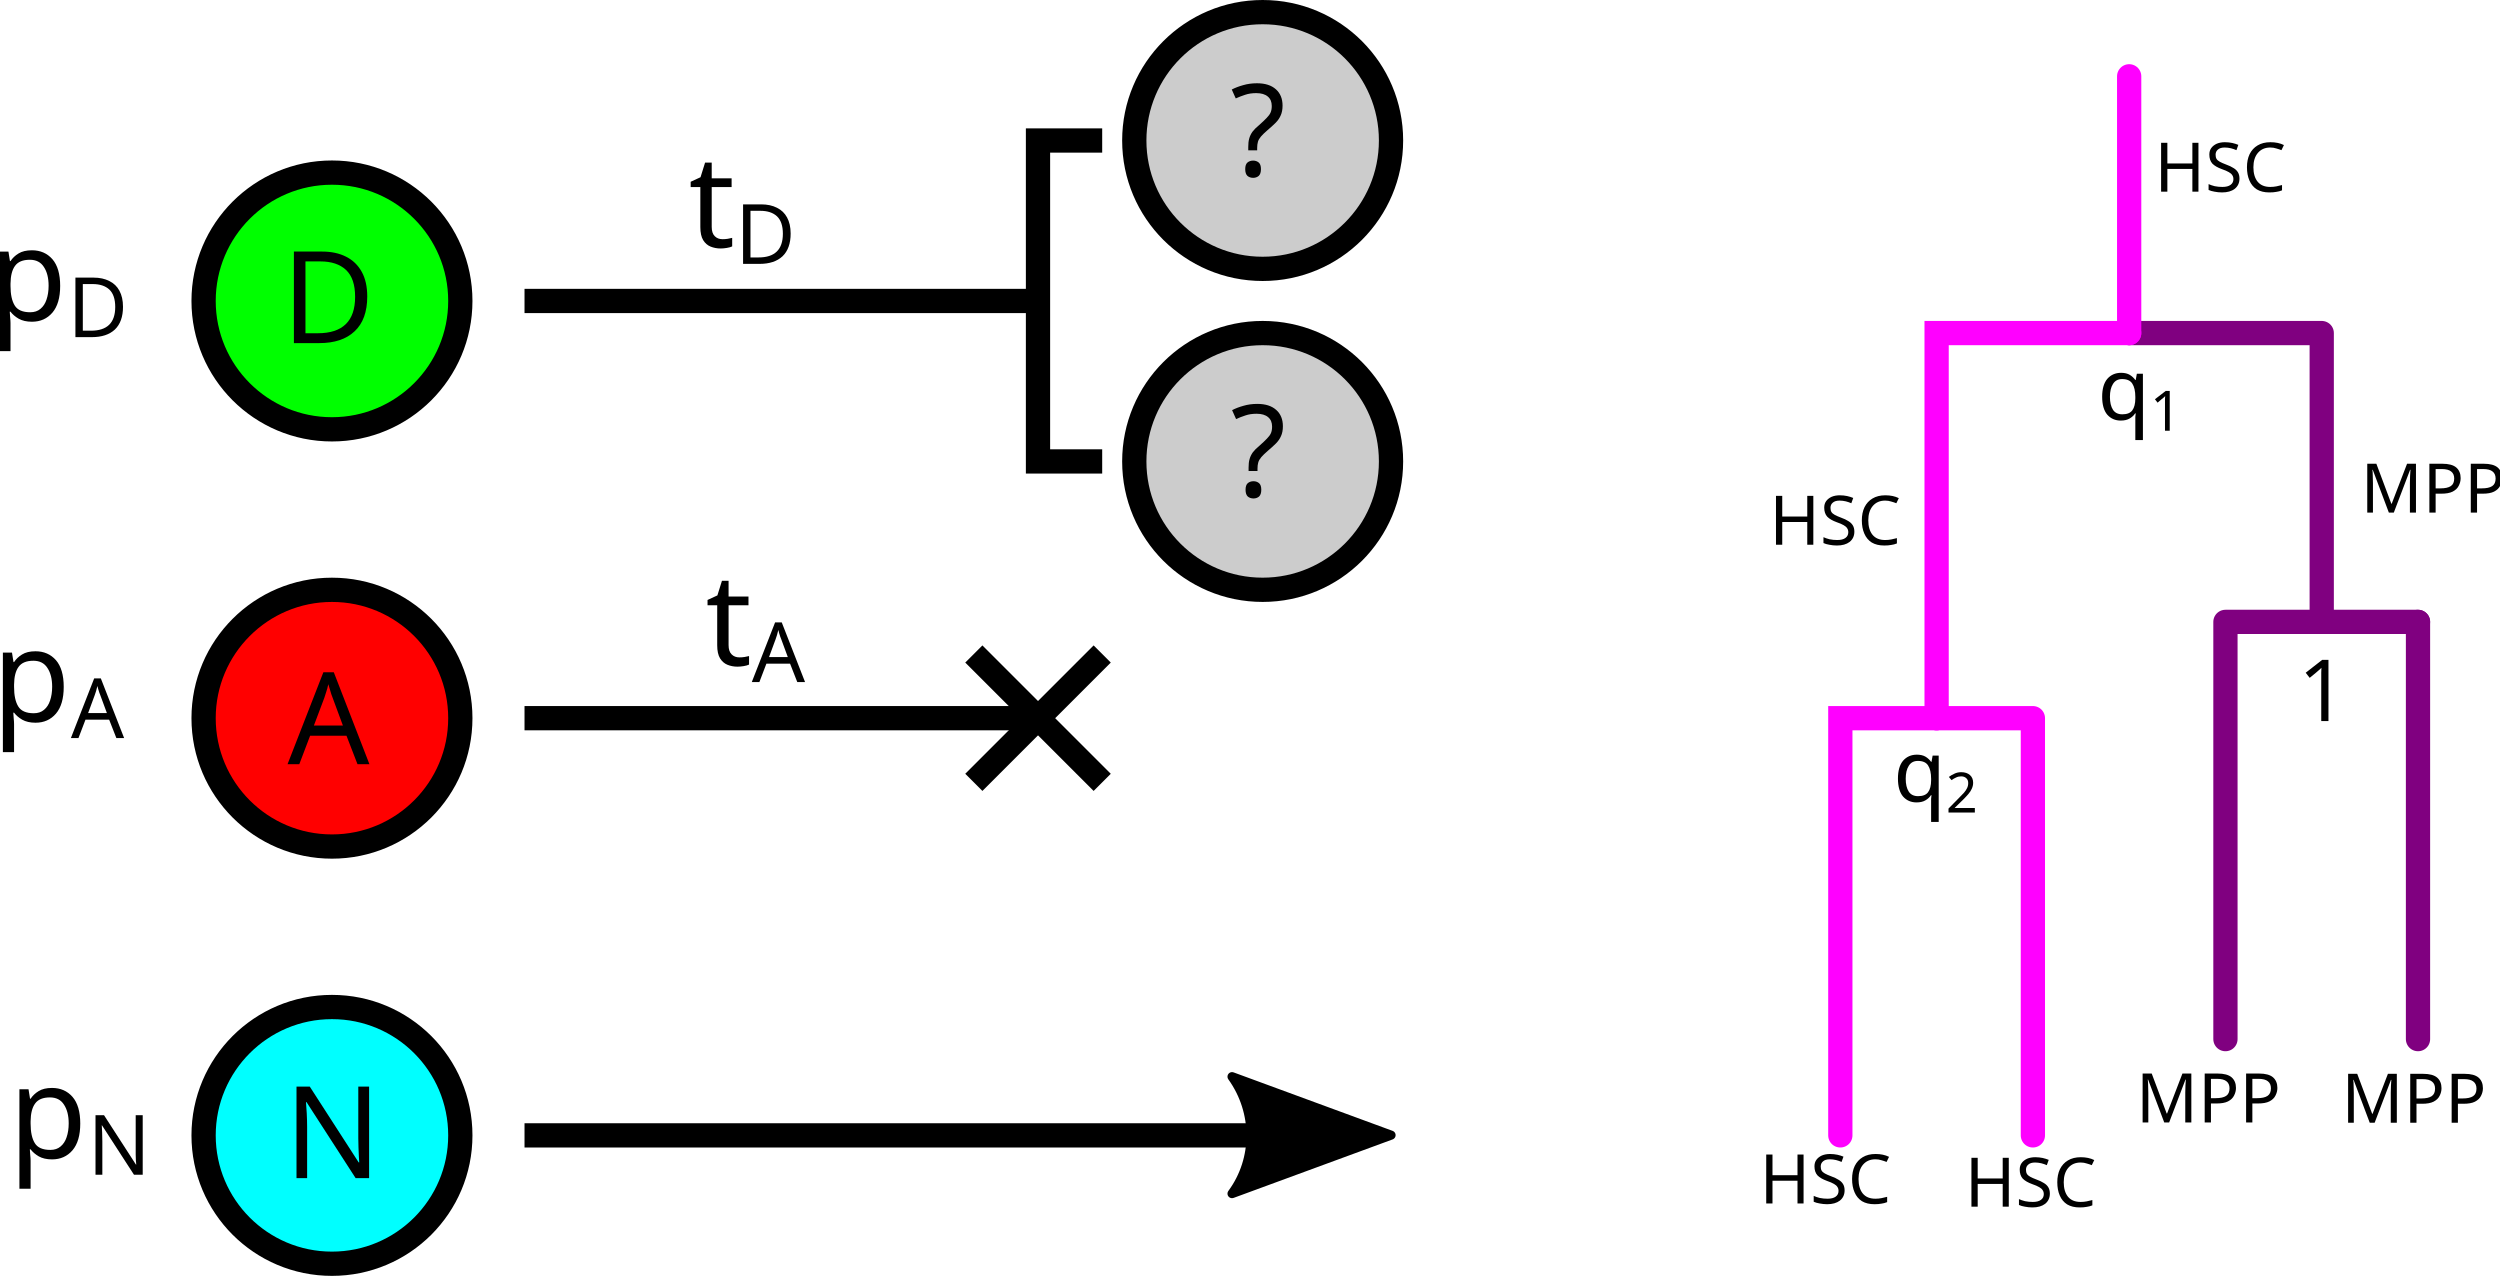
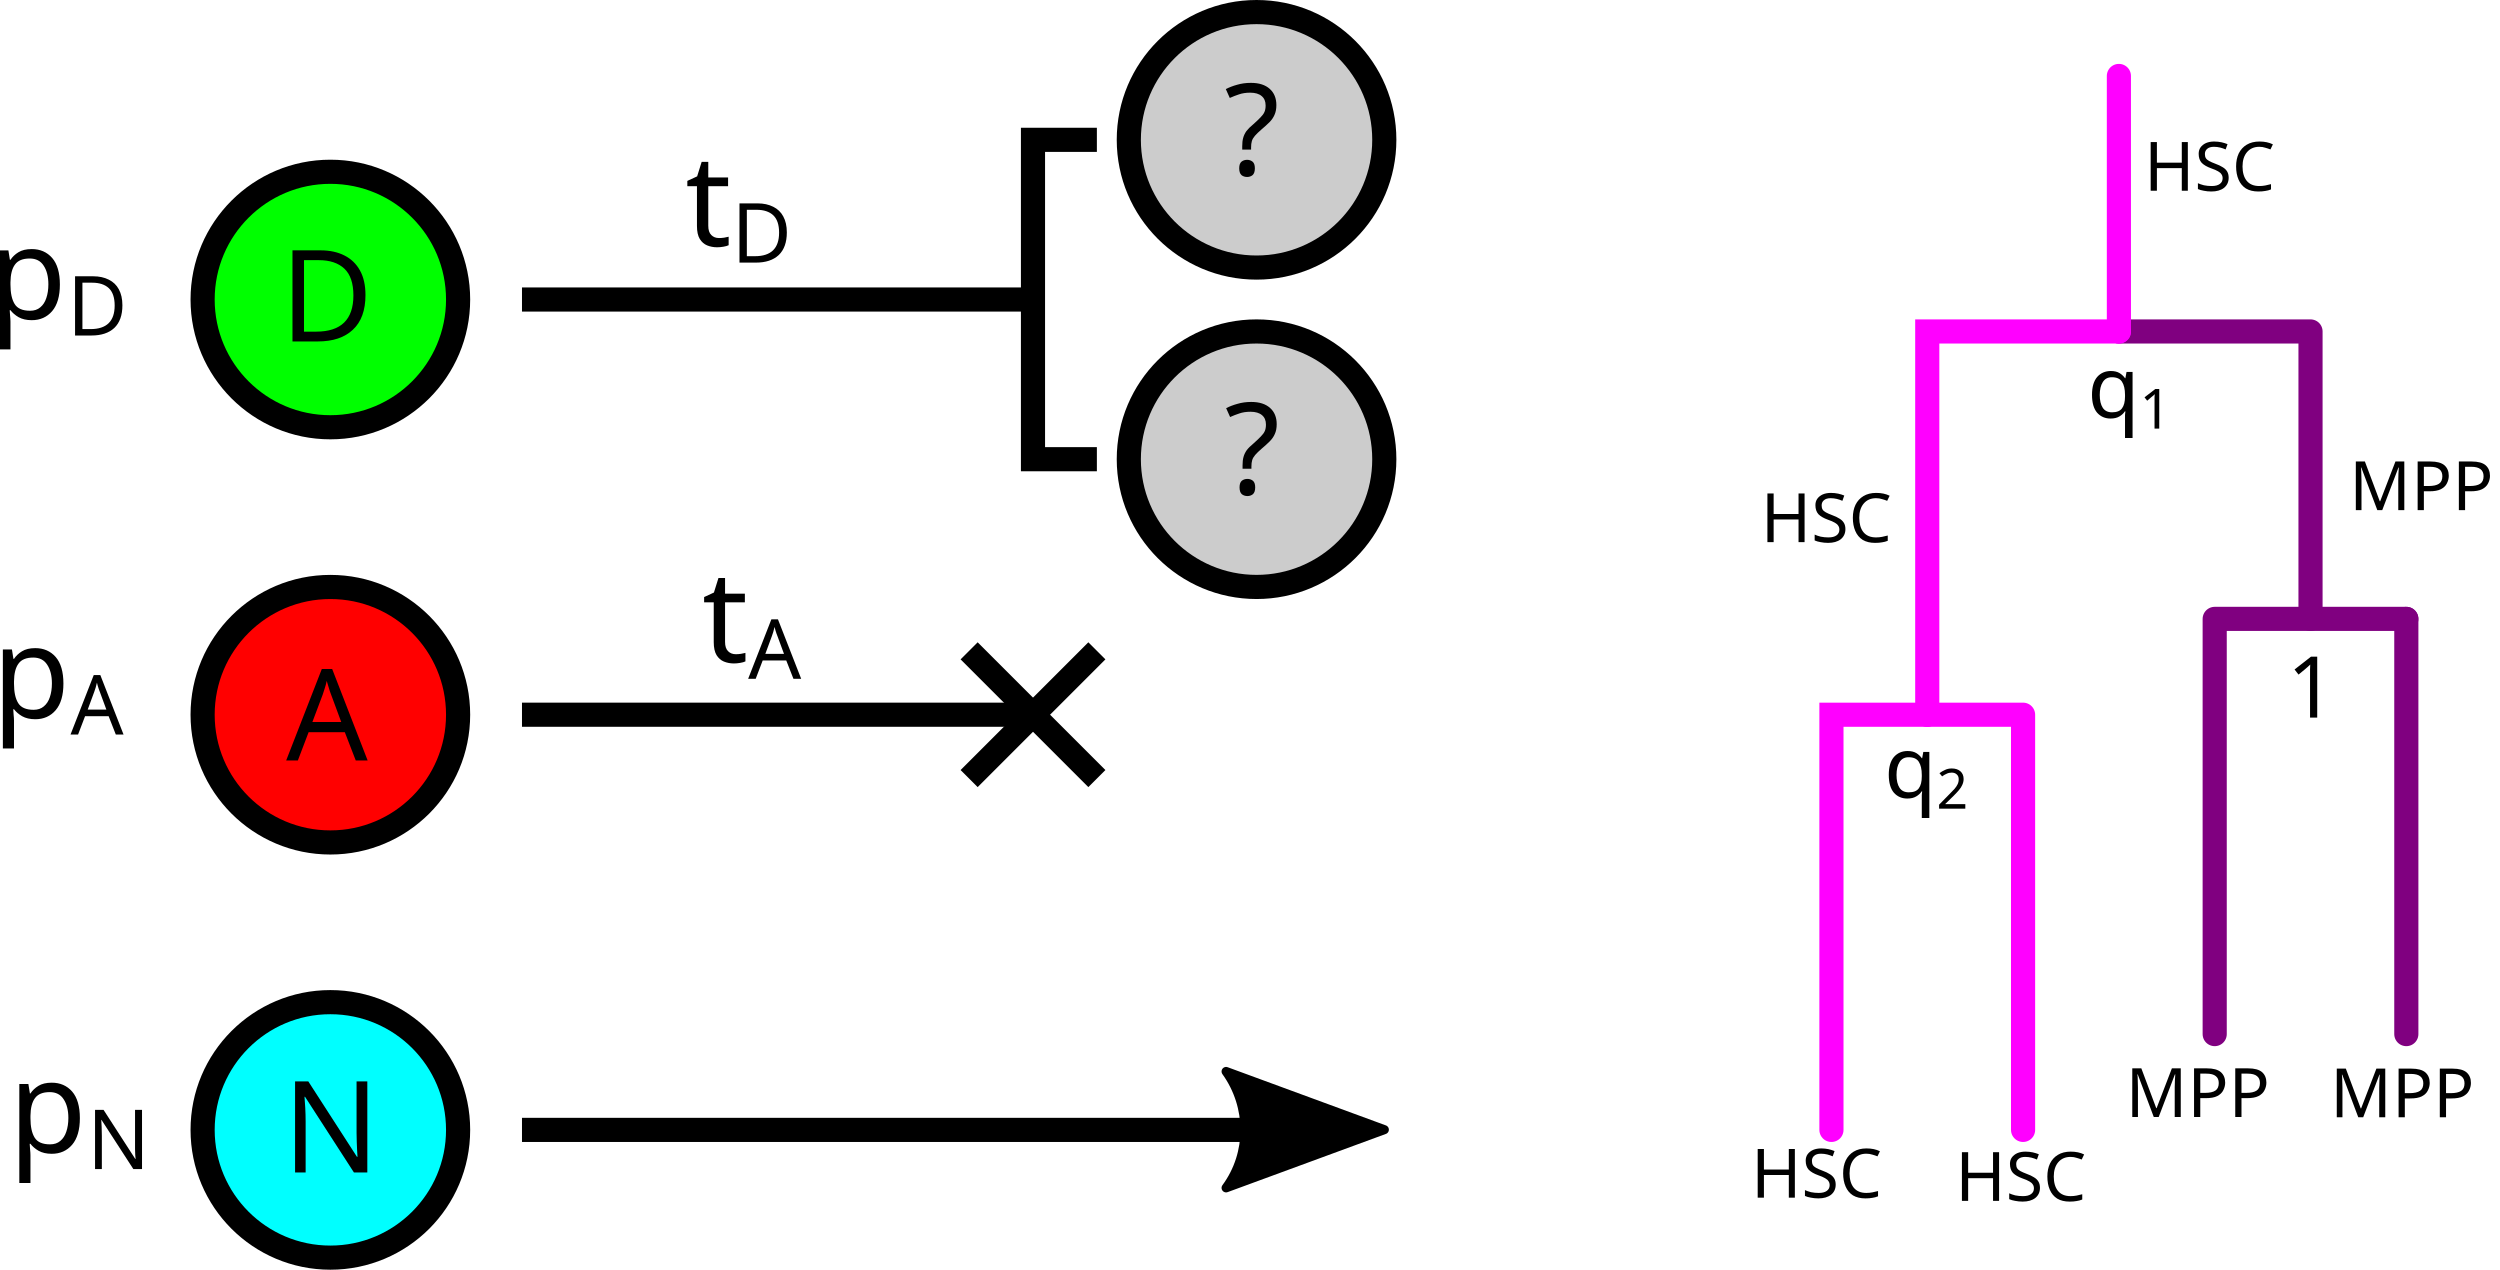
- <svg xmlns="http://www.w3.org/2000/svg" width="206.107mm" height="105.188mm" viewBox="0 0 206.107 105.188" version="1.1" id="svg8">
+ <svg xmlns="http://www.w3.org/2000/svg" width="207.107mm" height="105.188mm" viewBox="0 0 207.107 105.188" version="1.1" id="svg8">
  <defs id="defs2">
    <marker orient="auto" refY="0" refX="0" id="Arrow2Mend" style="overflow:visible">
      <path id="path911" style="fill:#000000;fill-opacity:1;fill-rule:evenodd;stroke:#000000;stroke-width:0.625;stroke-linejoin:round;stroke-opacity:1" d="M 8.719,4.034 -2.207,0.016 8.719,-4.002 c -1.745,2.372 -1.735,5.617 -6e-7,8.035 z" transform="scale(-0.6)" />
    </marker>
  </defs>
  <g id="layer1" transform="translate(-46.71529,-23.47917)">
    <circle id="path12-7" cx="74.083" cy="48.292" r="10.583" style="fill:#00ff00;stroke:#000000;stroke-width:2;stroke-miterlimit:4;stroke-dasharray:none" />
    <circle id="path12-9" cx="74.083" cy="82.688" r="10.583" style="fill:#ff0000;stroke:#000000;stroke-width:2;stroke-miterlimit:4;stroke-dasharray:none" />
    <circle id="path12-3" cx="74.083" cy="117.083" r="10.583" style="fill:#00ffff;stroke:#000000;stroke-width:2;stroke-miterlimit:4;stroke-dasharray:none" />
    <circle id="path12-7-8" cx="150.812" cy="35.062" r="10.583" style="fill:#cccccc;stroke:#000000;stroke-width:2;stroke-miterlimit:4;stroke-dasharray:none" />
    <circle id="path12-7-0" cx="150.812" cy="61.521" r="10.583" style="fill:#cccccc;stroke:#000000;stroke-width:2;stroke-miterlimit:4;stroke-dasharray:none" />
    <path style="fill:none;fill-rule:evenodd;stroke:#000000;stroke-width:2;stroke-linecap:butt;stroke-linejoin:miter;stroke-miterlimit:4;stroke-dasharray:none;stroke-opacity:1" d="M 89.958,48.292 H 132.292" id="path876" />
    <path style="fill:none;fill-rule:evenodd;stroke:#000000;stroke-width:2;stroke-linecap:butt;stroke-linejoin:miter;stroke-miterlimit:4;stroke-dasharray:none;stroke-opacity:1" d="m 137.583,61.521 h -5.292 V 35.063 h 5.292" id="path878" />
    <path style="fill:none;fill-rule:evenodd;stroke:#000000;stroke-width:2;stroke-linecap:butt;stroke-linejoin:miter;stroke-miterlimit:4;stroke-dasharray:none;stroke-opacity:1" d="M 89.958,82.688 H 132.292" id="path880" />
    <path style="fill:none;fill-rule:evenodd;stroke:#000000;stroke-width:2;stroke-linecap:butt;stroke-linejoin:miter;stroke-miterlimit:4;stroke-dasharray:none;stroke-opacity:1;marker-end:url(#Arrow2Mend)" d="M 89.958,117.083 H 158.75" id="path882" />
    <path style="fill:none;fill-rule:evenodd;stroke:#000000;stroke-width:2;stroke-linecap:butt;stroke-linejoin:miter;stroke-miterlimit:4;stroke-dasharray:none;stroke-opacity:1" d="m 127,77.396 10.583,10.583" id="path1166" />
    <path style="fill:none;fill-rule:evenodd;stroke:#000000;stroke-width:2;stroke-linecap:butt;stroke-linejoin:miter;stroke-miterlimit:4;stroke-dasharray:none;stroke-opacity:1" d="M 137.583,77.396 127,87.979" id="path1168" />
    <text xml:space="preserve" style="font-style:normal;font-weight:normal;font-size:10.583px;line-height:125%;font-family:sans-serif;letter-spacing:0px;word-spacing:0px;fill:#000000;fill-opacity:1;stroke:none;stroke-width:0.265px;stroke-linecap:butt;stroke-linejoin:miter;stroke-opacity:1" x="69.916" y="51.766" id="text1191">
      <tspan id="tspan1189" x="69.916" y="51.766" style="stroke-width:0.265px">D</tspan>
    </text>
    <text xml:space="preserve" style="font-style:normal;font-weight:normal;font-size:10.583px;line-height:125%;font-family:sans-serif;letter-spacing:0px;word-spacing:0px;fill:#000000;fill-opacity:1;stroke:none;stroke-width:0.265px;stroke-linecap:butt;stroke-linejoin:miter;stroke-opacity:1" x="70.423" y="86.483" id="text1195">
      <tspan id="tspan1193" x="70.423" y="86.483" style="stroke-width:0.265px">A</tspan>
    </text>
    <text xml:space="preserve" style="font-style:normal;font-weight:normal;font-size:10.583px;line-height:125%;font-family:sans-serif;letter-spacing:0px;word-spacing:0px;fill:#000000;fill-opacity:1;stroke:none;stroke-width:0.265px;stroke-linecap:butt;stroke-linejoin:miter;stroke-opacity:1" x="70.129" y="120.612" id="text1199">
      <tspan id="tspan1197" x="70.129" y="120.612" style="stroke-width:0.265px">N</tspan>
    </text>
    <text xml:space="preserve" style="font-style:normal;font-weight:normal;font-size:10.583px;line-height:125%;font-family:sans-serif;letter-spacing:0px;word-spacing:0px;fill:#000000;fill-opacity:1;stroke:none;stroke-width:0.265px;stroke-linecap:butt;stroke-linejoin:miter;stroke-opacity:1" x="148.14" y="38.002" id="text1203">
      <tspan id="tspan1201" x="148.14" y="38.002" style="stroke-width:0.265px">?</tspan>
    </text>
    <text xml:space="preserve" style="font-style:normal;font-weight:normal;font-size:10.583px;line-height:125%;font-family:sans-serif;letter-spacing:0px;word-spacing:0px;fill:#000000;fill-opacity:1;stroke:none;stroke-width:0.265px;stroke-linecap:butt;stroke-linejoin:miter;stroke-opacity:1" x="148.167" y="64.434" id="text1203-4">
      <tspan id="tspan1201-8" x="148.167" y="64.434" style="stroke-width:0.265px">?</tspan>
    </text>
    <text xml:space="preserve" style="font-style:normal;font-weight:normal;font-size:10.583px;line-height:125%;font-family:sans-serif;letter-spacing:0px;word-spacing:0px;fill:#000000;fill-opacity:1;stroke:none;stroke-width:0.265px;stroke-linecap:butt;stroke-linejoin:miter;stroke-opacity:1" x="103.486" y="43.856" id="text1225">
      <tspan id="tspan1223" x="103.486" y="43.856" style="stroke-width:0.265px">t<tspan style="font-size:65%;baseline-shift:sub" id="tspan1227">D</tspan>
      </tspan>
    </text>
    <text xml:space="preserve" style="font-style:normal;font-weight:normal;font-size:10.583px;line-height:125%;font-family:sans-serif;letter-spacing:0px;word-spacing:0px;fill:#000000;fill-opacity:1;stroke:none;stroke-width:0.265px;stroke-linecap:butt;stroke-linejoin:miter;stroke-opacity:1" x="104.876" y="78.332" id="text1225-3">
      <tspan id="tspan1223-9" x="104.876" y="78.332" style="stroke-width:0.265px">t<tspan style="font-size:6.879px;baseline-shift:sub;stroke-width:0.265px" id="tspan1227-0">A</tspan>
      </tspan>
    </text>
    <text xml:space="preserve" style="font-style:normal;font-weight:normal;font-size:10.583px;line-height:125%;font-family:sans-serif;letter-spacing:0px;word-spacing:0px;fill:#000000;fill-opacity:1;stroke:none;stroke-width:0.265px;stroke-linecap:butt;stroke-linejoin:miter;stroke-opacity:1" x="45.754" y="49.895" id="text1262">
      <tspan id="tspan1260" x="45.754" y="49.895" style="stroke-width:0.265px">p<tspan style="font-size:65%;baseline-shift:sub" id="tspan1264">D</tspan>
      </tspan>
    </text>
    <text xml:space="preserve" style="font-style:normal;font-weight:normal;font-size:10.583px;line-height:125%;font-family:sans-serif;letter-spacing:0px;word-spacing:0px;fill:#000000;fill-opacity:1;stroke:none;stroke-width:0.265px;stroke-linecap:butt;stroke-linejoin:miter;stroke-opacity:1" x="46.048" y="82.955" id="text1262-7">
      <tspan id="tspan1260-3" x="46.048" y="82.955" style="stroke-width:0.265px">p<tspan style="font-size:6.879px;baseline-shift:sub;stroke-width:0.265px" id="tspan1264-7">A</tspan>
      </tspan>
    </text>
    <text xml:space="preserve" style="font-style:normal;font-weight:normal;font-size:10.583px;line-height:125%;font-family:sans-serif;letter-spacing:0px;word-spacing:0px;fill:#000000;fill-opacity:1;stroke:none;stroke-width:0.265px;stroke-linecap:butt;stroke-linejoin:miter;stroke-opacity:1" x="47.411" y="118.954" id="text1262-9">
      <tspan id="tspan1260-0" x="47.411" y="118.954" style="stroke-width:0.265px">p<tspan style="font-size:6.879px;baseline-shift:sub;stroke-width:0.265px" id="tspan1264-2">N</tspan>
      </tspan>
    </text>
    <path style="fill:none;fill-rule:evenodd;stroke:#800080;stroke-width:2;stroke-linecap:round;stroke-linejoin:round;stroke-miterlimit:4;stroke-dasharray:none;stroke-opacity:1" d="m 222.25,50.938 h 15.875 V 74.75" id="path1299" />
    <path style="fill:none;fill-rule:evenodd;stroke:#800080;stroke-width:2;stroke-linecap:round;stroke-linejoin:round;stroke-miterlimit:4;stroke-dasharray:none;stroke-opacity:1" d="m 246.062,74.75 h -15.875 v 34.396" id="path1303" />
    <path style="fill:none;fill-rule:evenodd;stroke:#800080;stroke-width:2;stroke-linecap:round;stroke-linejoin:round;stroke-miterlimit:4;stroke-dasharray:none;stroke-opacity:1" d="M 246.062,109.146 V 74.75" id="path1305" />
    <path style="fill:none;fill-rule:evenodd;stroke:#ff00ff;stroke-width:2;stroke-linecap:round;stroke-linejoin:round;stroke-miterlimit:4;stroke-dasharray:none;stroke-opacity:1" d="M 214.312,117.083 V 82.688 h -7.938" id="path1307" />
    <path style="fill:none;fill-rule:evenodd;stroke:#ff00ff;stroke-width:2;stroke-linecap:round;stroke-linejoin:miter;stroke-miterlimit:4;stroke-dasharray:none;stroke-opacity:1" d="M 198.437,117.083 V 82.688 h 7.938" id="path1309" />
    <path style="fill:none;fill-rule:evenodd;stroke:#ff00ff;stroke-width:2;stroke-linecap:round;stroke-linejoin:miter;stroke-miterlimit:4;stroke-dasharray:none;stroke-opacity:1" d="M 222.25,29.771 V 50.938" id="path1297" />
    <path style="fill:none;fill-rule:evenodd;stroke:#ff00ff;stroke-width:2;stroke-linecap:round;stroke-linejoin:miter;stroke-miterlimit:4;stroke-dasharray:none;stroke-opacity:1" d="m 206.375,82.688 v -31.75 h 15.875" id="path1301" />
    <text xml:space="preserve" style="font-style:normal;font-weight:normal;font-size:5.644px;line-height:125%;font-family:sans-serif;letter-spacing:0px;word-spacing:0px;fill:#000000;fill-opacity:1;stroke:none;stroke-width:0.265px;stroke-linecap:butt;stroke-linejoin:miter;stroke-opacity:1" x="224.334" y="39.285" id="text1313">
      <tspan id="tspan1311" x="224.334" y="39.285" style="font-size:5.644px;stroke-width:0.265px">HSC</tspan>
    </text>
    <text xml:space="preserve" style="font-style:normal;font-weight:normal;font-size:5.644px;line-height:125%;font-family:sans-serif;letter-spacing:0px;word-spacing:0px;fill:#000000;fill-opacity:1;stroke:none;stroke-width:0.265px;stroke-linecap:butt;stroke-linejoin:miter;stroke-opacity:1" x="241.332" y="65.743" id="text1313-3">
      <tspan id="tspan1311-9" x="241.332" y="65.743" style="font-size:5.644px;stroke-width:0.265px">MPP</tspan>
    </text>
    <text xml:space="preserve" style="font-style:normal;font-weight:normal;font-size:5.644px;line-height:125%;font-family:sans-serif;letter-spacing:0px;word-spacing:0px;fill:#000000;fill-opacity:1;stroke:none;stroke-width:0.265px;stroke-linecap:butt;stroke-linejoin:miter;stroke-opacity:1" x="192.584" y="68.389" id="text1313-9">
      <tspan id="tspan1311-7" x="192.584" y="68.389" style="font-size:5.644px;stroke-width:0.265px">HSC</tspan>
    </text>
    <text xml:space="preserve" style="font-style:normal;font-weight:normal;font-size:5.644px;line-height:125%;font-family:sans-serif;letter-spacing:0px;word-spacing:0px;fill:#000000;fill-opacity:1;stroke:none;stroke-width:0.265px;stroke-linecap:butt;stroke-linejoin:miter;stroke-opacity:1" x="208.7" y="122.963" id="text1313-0">
      <tspan id="tspan1311-3" x="208.7" y="122.963" style="font-size:5.644px;stroke-width:0.265px">HSC</tspan>
    </text>
    <text xml:space="preserve" style="font-style:normal;font-weight:normal;font-size:5.644px;line-height:125%;font-family:sans-serif;letter-spacing:0px;word-spacing:0px;fill:#000000;fill-opacity:1;stroke:none;stroke-width:0.265px;stroke-linecap:butt;stroke-linejoin:miter;stroke-opacity:1" x="222.811" y="116.014" id="text1313-3-9">
      <tspan id="tspan1311-9-8" x="222.811" y="116.014" style="font-size:5.644px;stroke-width:0.265px">MPP</tspan>
    </text>
    <text xml:space="preserve" style="font-style:normal;font-weight:normal;font-size:5.644px;line-height:125%;font-family:sans-serif;letter-spacing:0px;word-spacing:0px;fill:#000000;fill-opacity:1;stroke:none;stroke-width:0.265px;stroke-linecap:butt;stroke-linejoin:miter;stroke-opacity:1" x="239.755" y="116.041" id="text1313-3-6">
      <tspan id="tspan1311-9-5" x="239.755" y="116.041" style="font-size:5.644px;stroke-width:0.265px">MPP</tspan>
    </text>
    <text xml:space="preserve" style="font-style:normal;font-weight:normal;font-size:5.644px;line-height:125%;font-family:sans-serif;letter-spacing:0px;word-spacing:0px;fill:#000000;fill-opacity:1;stroke:none;stroke-width:0.265px;stroke-linecap:butt;stroke-linejoin:miter;stroke-opacity:1" x="191.783" y="122.696" id="text1313-0-0">
      <tspan id="tspan1311-3-3" x="191.783" y="122.696" style="font-size:5.644px;stroke-width:0.265px">HSC</tspan>
    </text>
    <text xml:space="preserve" style="font-style:normal;font-weight:normal;font-size:5.644px;line-height:125%;font-family:sans-serif;letter-spacing:0px;word-spacing:0px;fill:#000000;fill-opacity:1;stroke:none;stroke-width:0.265px;stroke-linecap:butt;stroke-linejoin:miter;stroke-opacity:1" x="202.798" y="89.553" id="text1503">
      <tspan id="tspan1501" x="202.798" y="89.553" style="font-size:7.056px;stroke-width:0.265px">q<tspan style="font-size:65%;baseline-shift:sub" id="tspan1505">2</tspan>
      </tspan>
    </text>
    <text xml:space="preserve" style="font-style:normal;font-weight:normal;font-size:5.644px;line-height:125%;font-family:sans-serif;letter-spacing:0px;word-spacing:0px;fill:#000000;fill-opacity:1;stroke:none;stroke-width:0.265px;stroke-linecap:butt;stroke-linejoin:miter;stroke-opacity:1" x="219.631" y="58.073" id="text1503-9">
      <tspan id="tspan1501-9" x="219.631" y="58.073" style="font-size:7.056px;stroke-width:0.265px">q<tspan style="font-size:4.586px;baseline-shift:sub;stroke-width:0.265px" id="tspan1505-9">1</tspan>
      </tspan>
    </text>
    <text xml:space="preserve" style="font-style:normal;font-weight:normal;font-size:7.056px;line-height:125%;font-family:sans-serif;letter-spacing:0px;word-spacing:0px;fill:#000000;fill-opacity:1;stroke:none;stroke-width:0.265px;stroke-linecap:butt;stroke-linejoin:miter;stroke-opacity:1" x="236.179" y="82.925" id="text1530">
      <tspan id="tspan1528" x="236.179" y="82.925" style="stroke-width:0.265px">1</tspan>
    </text>
  </g>
</svg>
